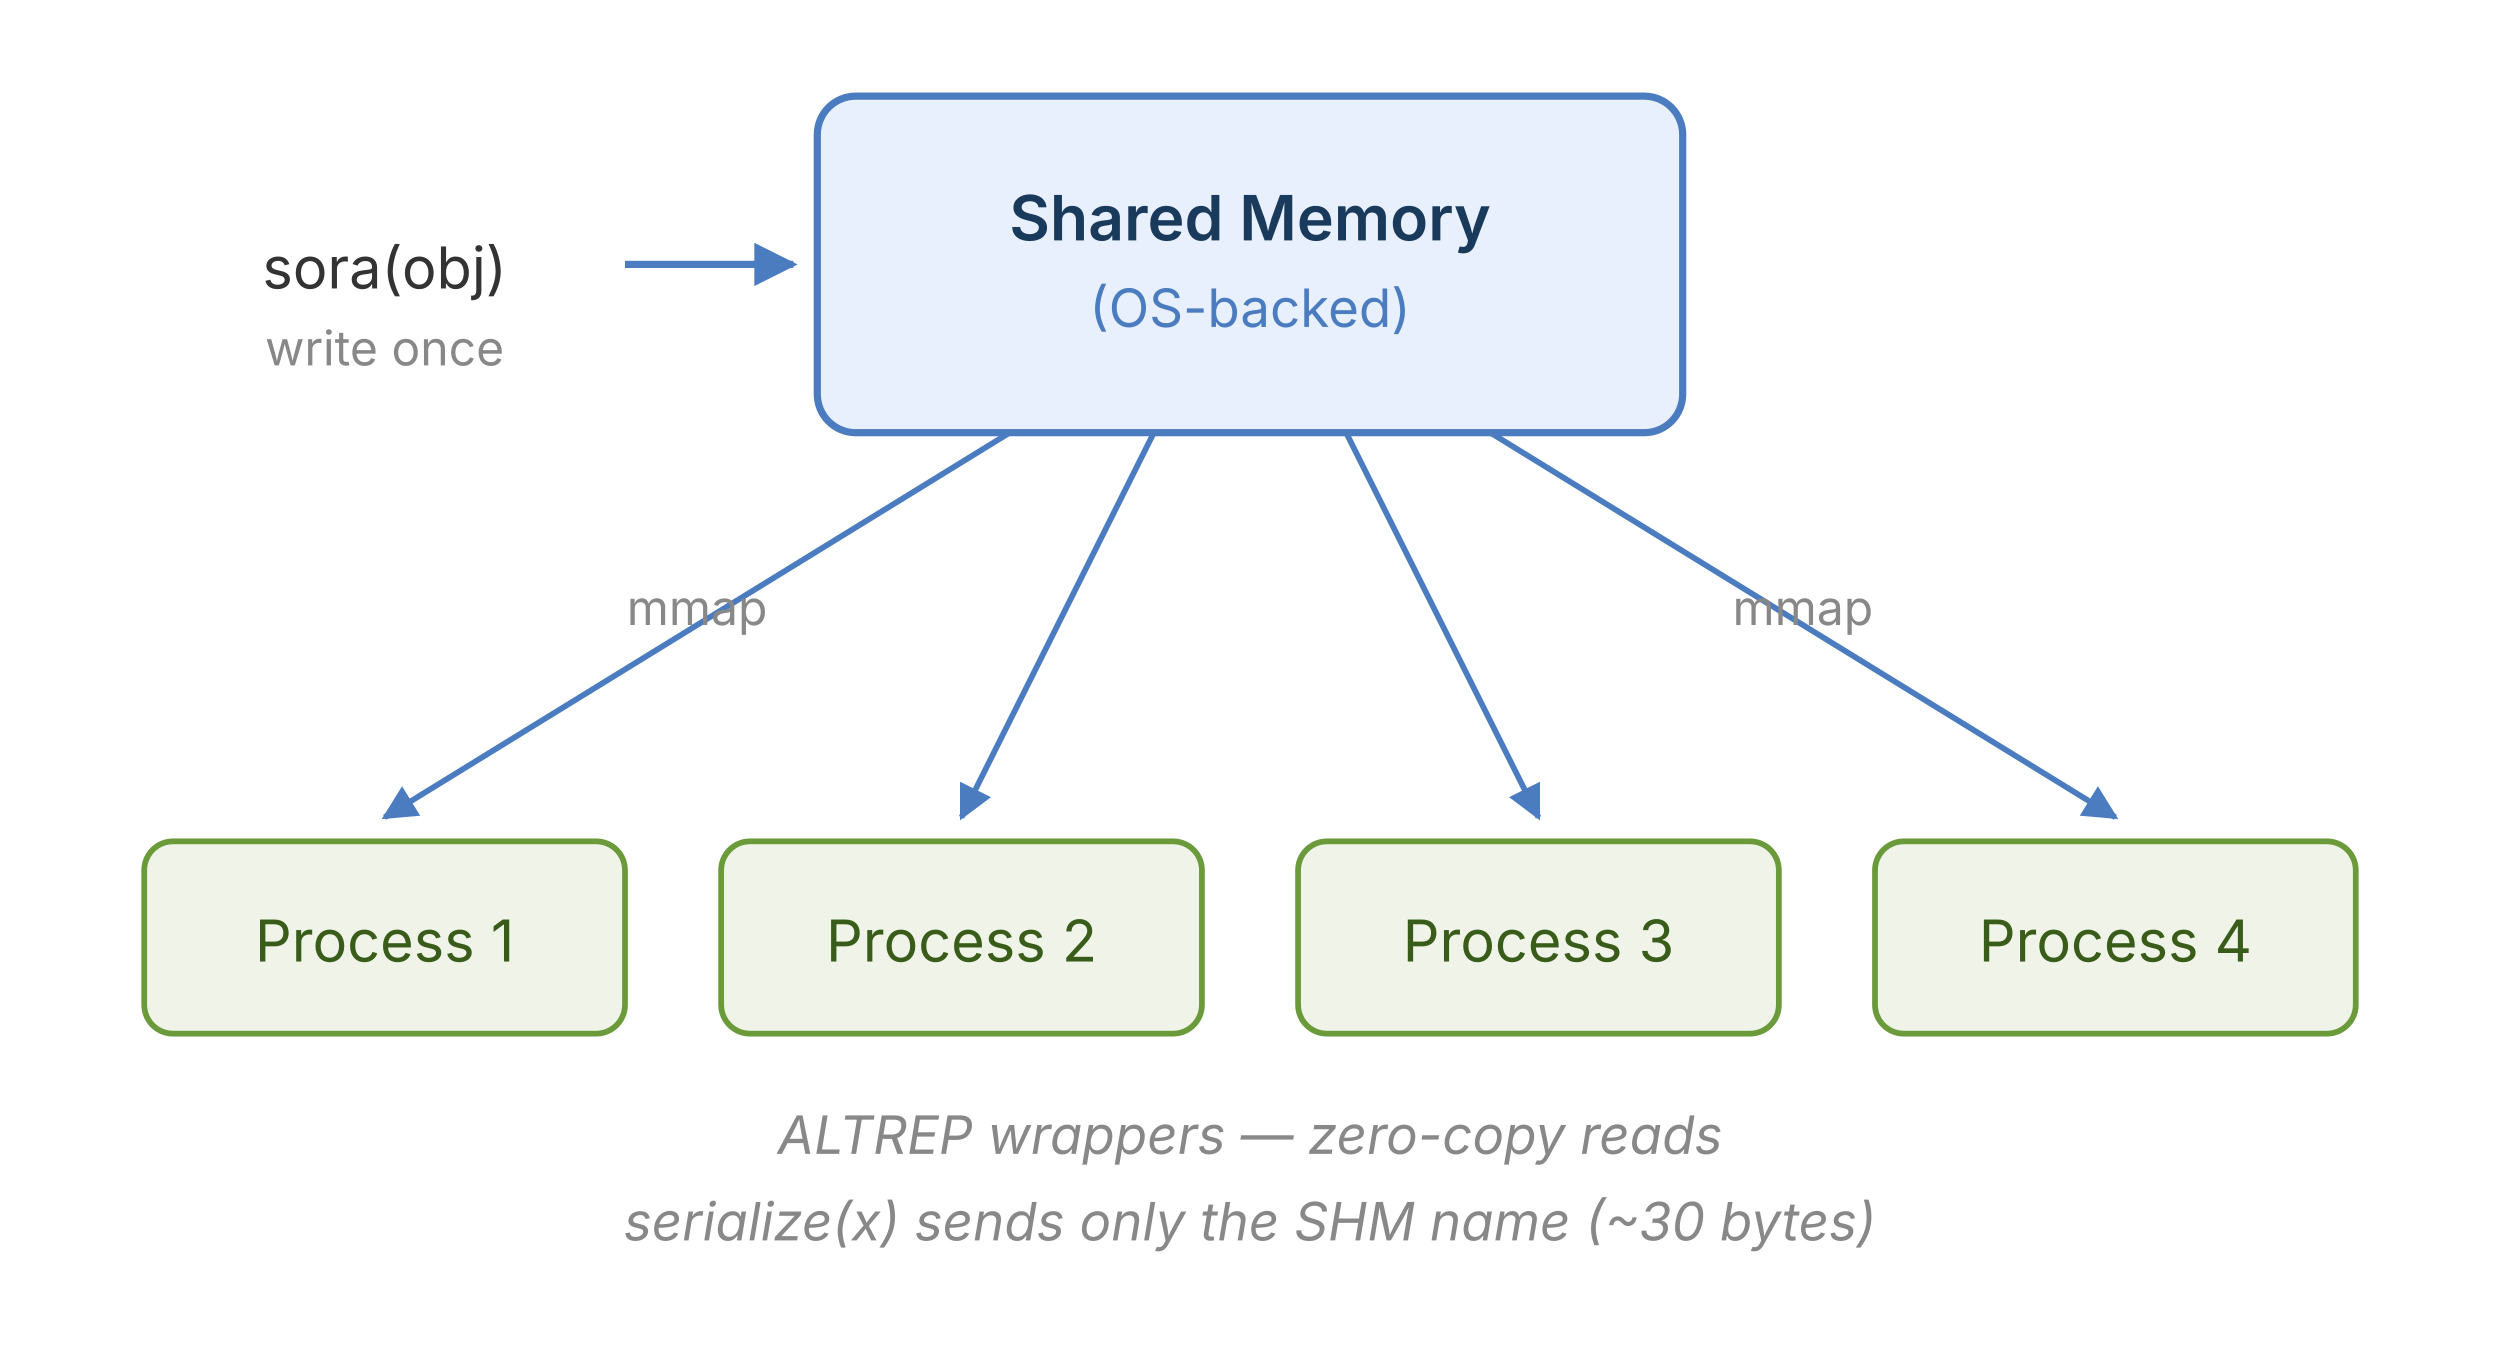
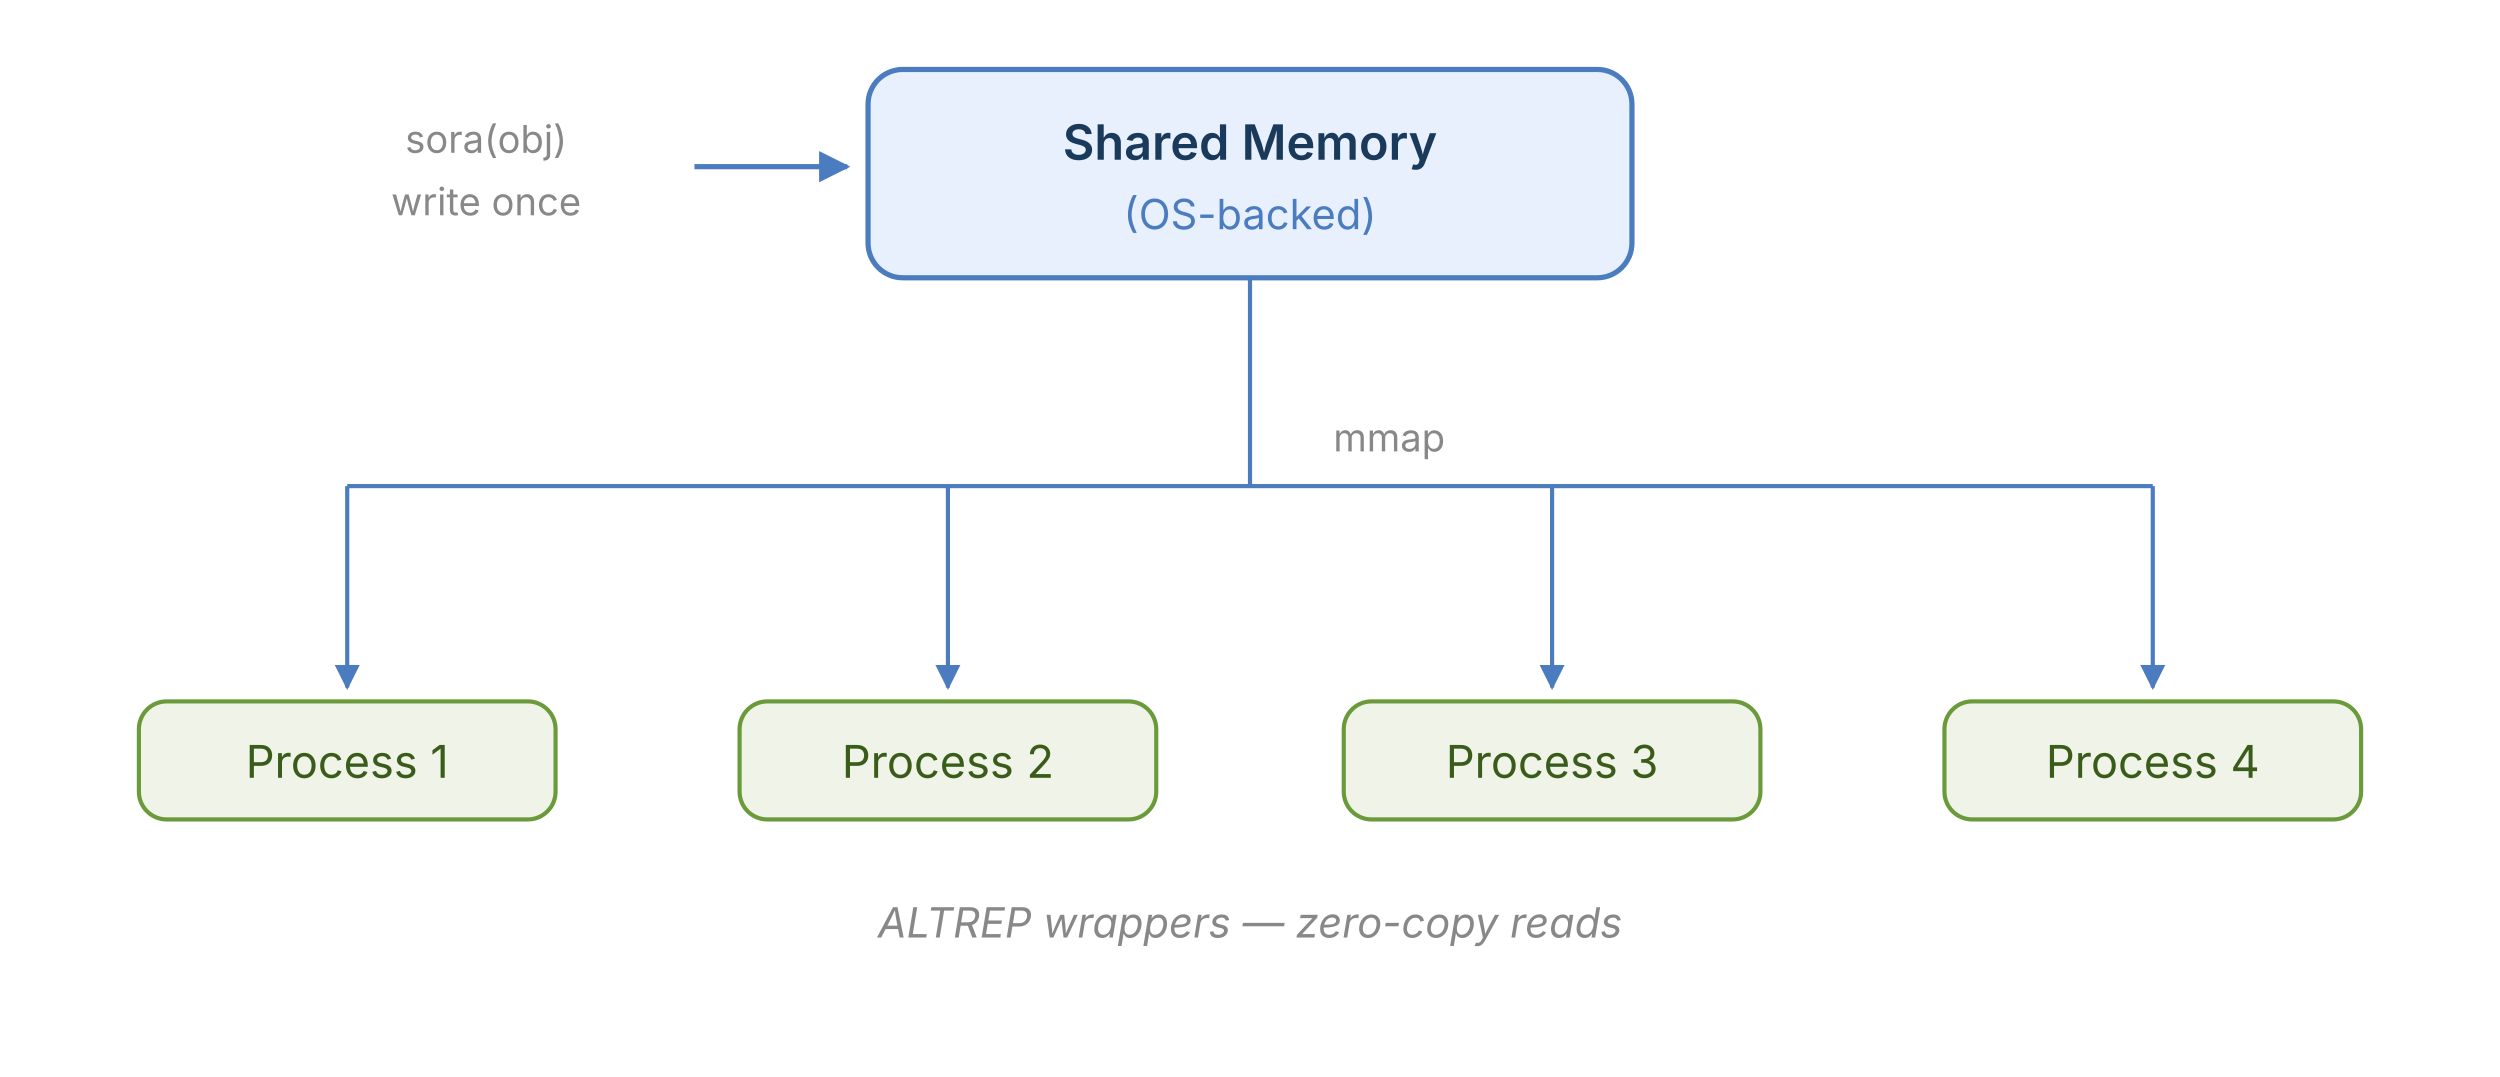
- <svg xmlns="http://www.w3.org/2000/svg" viewBox="0 0 520 280" font-family="system-ui, -apple-system, sans-serif" font-size="13">
-   <rect x="170" y="20" width="180" height="70" rx="8" fill="#e8f0fe" stroke="#4a7cbf" stroke-width="1.5" />
-   <text x="260" y="50" text-anchor="middle" font-weight="600" fill="#1a3a5c">Shared Memory</text>
-   <text x="260" y="68" text-anchor="middle" fill="#4a7cbf" font-size="11">(OS-backed)</text>
-   <text x="80" y="60" text-anchor="middle" font-size="12" fill="#333">sora(obj)</text>
-   <text x="80" y="76" text-anchor="middle" font-size="10" fill="#888">write once</text>
-   <line x1="130" y1="55" x2="165" y2="55" stroke="#4a7cbf" stroke-width="1.5" marker-end="url(#arrow)" />
-   <line x1="210" y1="90" x2="80" y2="170" stroke="#4a7cbf" stroke-width="1.2" marker-end="url(#arrow)" />
-   <line x1="240" y1="90" x2="200" y2="170" stroke="#4a7cbf" stroke-width="1.2" marker-end="url(#arrow)" />
-   <line x1="280" y1="90" x2="320" y2="170" stroke="#4a7cbf" stroke-width="1.2" marker-end="url(#arrow)" />
-   <line x1="310" y1="90" x2="440" y2="170" stroke="#4a7cbf" stroke-width="1.2" marker-end="url(#arrow)" />
-   <text x="145" y="130" text-anchor="middle" fill="#888" font-size="10">mmap</text>
-   <text x="375" y="130" text-anchor="middle" fill="#888" font-size="10">mmap</text>
-   <rect x="30" y="175" width="100" height="40" rx="6" fill="#f0f4e8" stroke="#6a9a3a" stroke-width="1.2" />
-   <text x="80" y="200" text-anchor="middle" fill="#3a5c1a" font-size="12">Process 1</text>
-   <rect x="150" y="175" width="100" height="40" rx="6" fill="#f0f4e8" stroke="#6a9a3a" stroke-width="1.2" />
-   <text x="200" y="200" text-anchor="middle" fill="#3a5c1a" font-size="12">Process 2</text>
-   <rect x="270" y="175" width="100" height="40" rx="6" fill="#f0f4e8" stroke="#6a9a3a" stroke-width="1.2" />
-   <text x="320" y="200" text-anchor="middle" fill="#3a5c1a" font-size="12">Process 3</text>
-   <rect x="390" y="175" width="100" height="40" rx="6" fill="#f0f4e8" stroke="#6a9a3a" stroke-width="1.2" />
-   <text x="440" y="200" text-anchor="middle" fill="#3a5c1a" font-size="12">Process 4</text>
-   <text x="260" y="240" text-anchor="middle" fill="#888" font-size="11" font-style="italic">ALTREP wrappers — zero-copy reads</text>
-   <text x="260" y="258" text-anchor="middle" fill="#888" font-size="11" font-style="italic">serialize(x) sends only the SHM name (~30 bytes)</text>
+ <svg xmlns="http://www.w3.org/2000/svg" viewBox="0 0 720 310" font-family="system-ui, -apple-system, sans-serif" font-size="14">
+   <rect x="250" y="20" width="220" height="60" rx="10" fill="#e8f0fe" stroke="#4a7cbf" stroke-width="1.5" />
+   <text x="360" y="46" text-anchor="middle" font-weight="600" fill="#1a3a5c">Shared Memory</text>
+   <text x="360" y="66" text-anchor="middle" fill="#4a7cbf" font-size="12">(OS-backed)</text>
+   <text x="140" y="44" text-anchor="middle" font-size="11" fill="#888">sora(obj)</text>
+   <text x="140" y="62" text-anchor="middle" font-size="11" fill="#888">write once</text>
+   <line x1="200" y1="48" x2="244" y2="48" stroke="#4a7cbf" stroke-width="1.5" marker-end="url(#arrow)" />
+   <line x1="360" y1="80" x2="360" y2="140" stroke="#4a7cbf" stroke-width="1.2" />
+   <line x1="100" y1="140" x2="620" y2="140" stroke="#4a7cbf" stroke-width="1.2" />
+   <line x1="100" y1="140" x2="100" y2="198" stroke="#4a7cbf" stroke-width="1.2" marker-end="url(#arrow)" />
+   <line x1="273" y1="140" x2="273" y2="198" stroke="#4a7cbf" stroke-width="1.2" marker-end="url(#arrow)" />
+   <line x1="447" y1="140" x2="447" y2="198" stroke="#4a7cbf" stroke-width="1.2" marker-end="url(#arrow)" />
+   <line x1="620" y1="140" x2="620" y2="198" stroke="#4a7cbf" stroke-width="1.2" marker-end="url(#arrow)" />
+   <text x="384" y="130" text-anchor="start" fill="#888" font-size="11">mmap</text>
+   <rect x="40" y="202" width="120" height="34" rx="8" fill="#f0f4e8" stroke="#6a9a3a" stroke-width="1.2" />
+   <text x="100" y="224" text-anchor="middle" fill="#3a5c1a" font-size="13">Process 1</text>
+   <rect x="213" y="202" width="120" height="34" rx="8" fill="#f0f4e8" stroke="#6a9a3a" stroke-width="1.2" />
+   <text x="273" y="224" text-anchor="middle" fill="#3a5c1a" font-size="13">Process 2</text>
+   <rect x="387" y="202" width="120" height="34" rx="8" fill="#f0f4e8" stroke="#6a9a3a" stroke-width="1.2" />
+   <text x="447" y="224" text-anchor="middle" fill="#3a5c1a" font-size="13">Process 3</text>
+   <rect x="560" y="202" width="120" height="34" rx="8" fill="#f0f4e8" stroke="#6a9a3a" stroke-width="1.2" />
+   <text x="620" y="224" text-anchor="middle" fill="#3a5c1a" font-size="13">Process 4</text>
+   <text x="360" y="270" text-anchor="middle" fill="#888" font-size="12" font-style="italic">ALTREP wrappers — zero-copy reads</text>
  <defs>
    <marker id="arrow" viewBox="0 0 10 10" refX="9" refY="5" markerWidth="6" markerHeight="6" orient="auto-start-reverse">
      <path d="M 0 0 L 10 5 L 0 10 z" fill="#4a7cbf" />
    </marker>
  </defs>
</svg>
